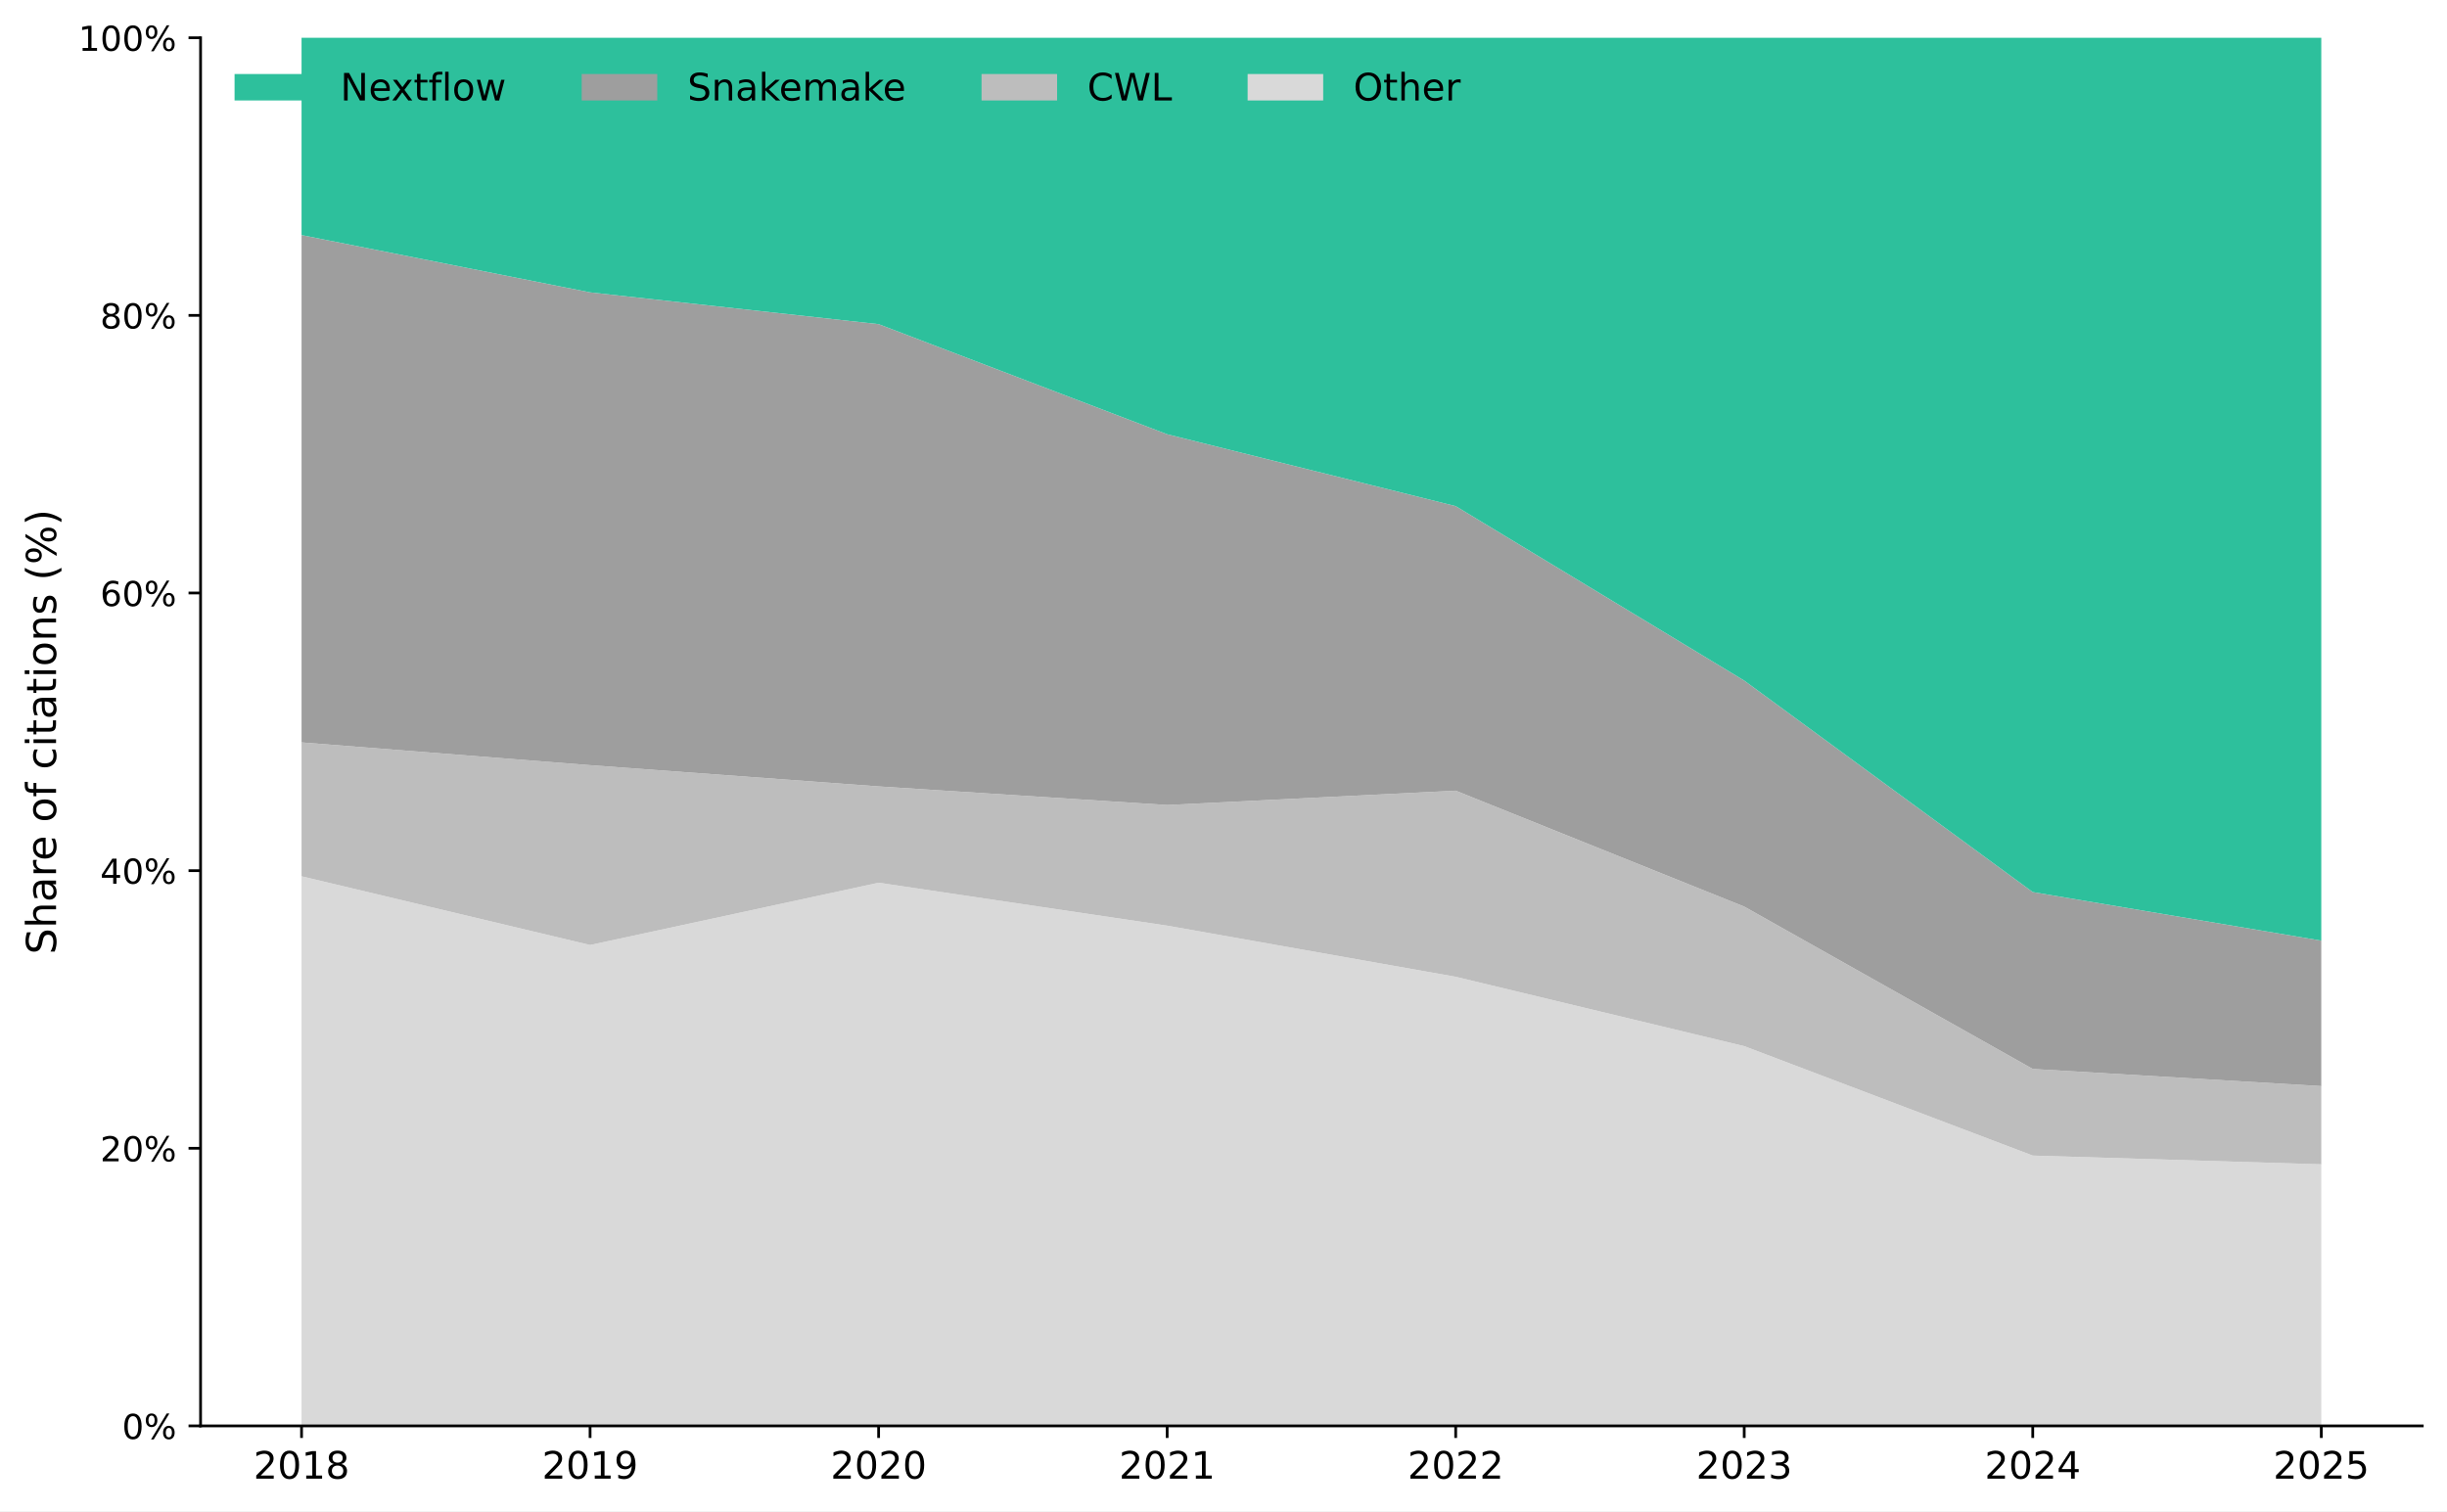
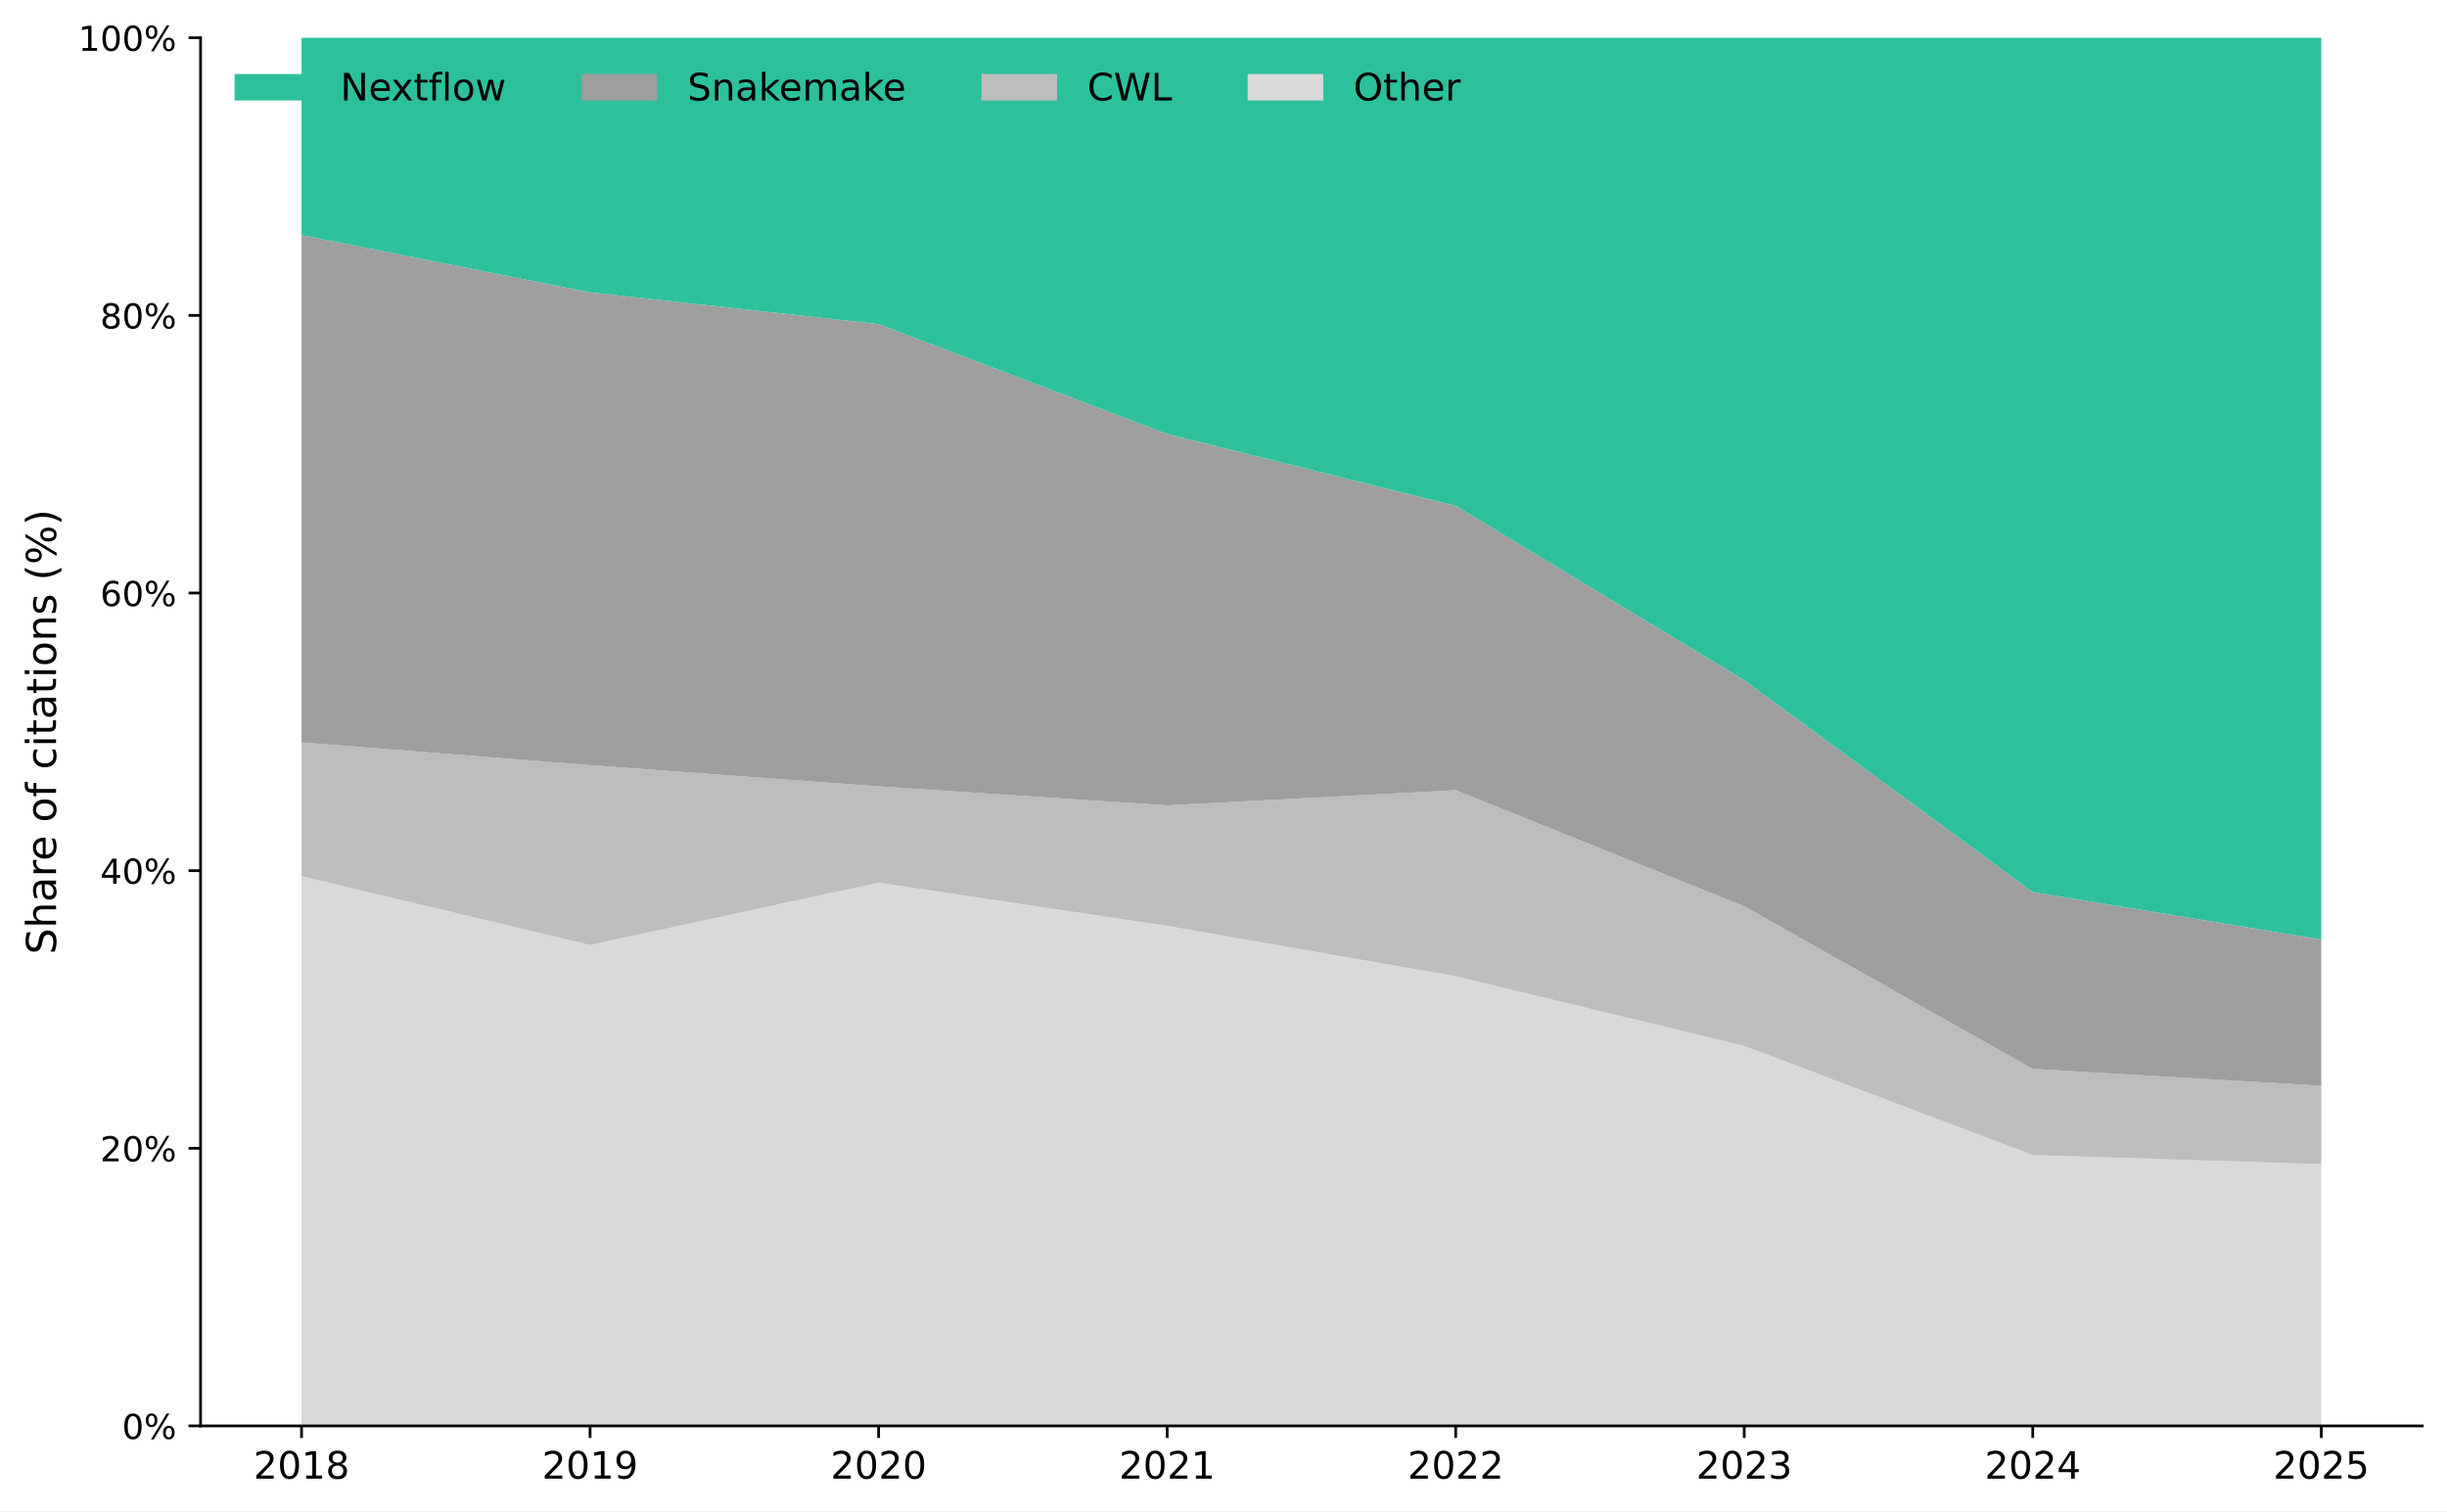
<svg xmlns="http://www.w3.org/2000/svg" xmlns:xlink="http://www.w3.org/1999/xlink" width="712.548pt" height="440.125pt" viewBox="0 0 712.548 440.125" version="1.1">
  <defs>
    <style type="text/css">*{stroke-linejoin: round; stroke-linecap: butt}</style>
  </defs>
  <g id="figure_1">
    <g id="patch_1">
      <path d="M -0 440.125  L 712.548 440.125  L 712.548 0  L -0 0  z " style="fill: #ffffff" />
    </g>
    <g id="axes_1">
      <g id="patch_2">
        <path d="M 58.403 415.279  L 705.348 415.279  L 705.348 10.999  L 58.403 10.999  z " style="fill: #ffffff" />
      </g>
      <g id="FillBetweenPolyCollection_1">
-         <path d="M 87.809 255.209  L 87.809 415.279  L 171.828 415.279  L 255.847 415.279  L 339.866 415.279  L 423.885 415.279  L 507.904 415.279  L 591.922 415.279  L 675.941 415.279  L 675.941 339.092  L 675.941 339.092  L 591.922 336.548  L 507.904 304.678  L 423.885 284.476  L 339.866 269.583  L 255.847 257.083  L 171.828 275.223  L 87.809 255.209  z " clip-path="url(#pc7d2e71a8c)" style="fill: #d9d9d9" />
+         <path d="M 87.809 255.209  L 87.809 415.279  L 171.828 415.279  L 255.847 415.279  L 339.866 415.279  L 423.885 415.279  L 507.904 415.279  L 591.922 415.279  L 675.941 415.279  L 675.941 339.058  L 675.941 339.058  L 591.922 336.415  L 507.904 304.628  L 423.885 284.325  L 339.866 269.676  L 255.847 257.083  L 171.828 275.223  L 87.809 255.209  z " clip-path="url(#p979c7dce76)" style="fill: #d9d9d9" />
      </g>
      <g id="FillBetweenPolyCollection_2">
-         <path d="M 87.809 216.217  L 87.809 255.209  L 171.828 275.223  L 255.847 257.083  L 339.866 269.583  L 423.885 284.476  L 507.904 304.678  L 591.922 336.548  L 675.941 339.092  L 675.941 316.316  L 675.941 316.316  L 591.922 311.322  L 507.904 264.034  L 423.885 230.274  L 339.866 234.451  L 255.847 229.034  L 171.828 222.849  L 87.809 216.217  z " clip-path="url(#pc7d2e71a8c)" style="fill: #bdbdbd" />
+         <path d="M 87.809 216.217  L 87.809 255.209  L 171.828 275.223  L 255.847 257.083  L 339.866 269.676  L 423.885 284.325  L 507.904 304.628  L 591.922 336.415  L 675.941 339.058  L 675.941 316.226  L 675.941 316.226  L 591.922 311.322  L 507.904 263.967  L 423.885 230.152  L 339.866 234.567  L 255.847 229.034  L 171.828 222.849  L 87.809 216.217  z " clip-path="url(#p979c7dce76)" style="fill: #bdbdbd" />
      </g>
      <g id="FillBetweenPolyCollection_3">
-         <path d="M 87.809 68.46  L 87.809 216.217  L 171.828 222.849  L 255.847 229.034  L 339.866 234.451  L 423.885 230.274  L 507.904 264.034  L 591.922 311.322  L 675.941 316.316  L 675.941 273.952  L 675.941 273.952  L 591.922 259.807  L 507.904 198.213  L 423.885 147.402  L 339.866 126.471  L 255.847 94.398  L 171.828 85.147  L 87.809 68.46  z " clip-path="url(#pc7d2e71a8c)" style="fill: #9e9e9e" />
+         <path d="M 87.809 68.46  L 87.809 216.217  L 171.828 222.849  L 255.847 229.034  L 339.866 234.567  L 423.885 230.152  L 507.904 263.967  L 591.922 311.322  L 675.941 316.226  L 675.941 273.628  L 675.941 273.628  L 591.922 259.807  L 507.904 198.116  L 423.885 147.326  L 339.866 126.397  L 255.847 94.398  L 171.828 85.147  L 87.809 68.46  z " clip-path="url(#p979c7dce76)" style="fill: #9e9e9e" />
      </g>
      <g id="FillBetweenPolyCollection_4">
-         <path d="M 87.809 10.999  L 87.809 68.46  L 171.828 85.147  L 255.847 94.398  L 339.866 126.471  L 423.885 147.402  L 507.904 198.213  L 591.922 259.807  L 675.941 273.952  L 675.941 10.999  L 675.941 10.999  L 591.922 10.999  L 507.904 10.999  L 423.885 10.999  L 339.866 10.999  L 255.847 10.999  L 171.828 10.999  L 87.809 10.999  z " clip-path="url(#pc7d2e71a8c)" style="fill: #2dc09c" />
+         <path d="M 87.809 10.999  L 87.809 68.46  L 171.828 85.147  L 255.847 94.398  L 339.866 126.397  L 423.885 147.326  L 507.904 198.116  L 591.922 259.807  L 675.941 273.628  L 675.941 10.999  L 675.941 10.999  L 591.922 10.999  L 507.904 10.999  L 423.885 10.999  L 339.866 10.999  L 255.847 10.999  L 171.828 10.999  L 87.809 10.999  z " clip-path="url(#p979c7dce76)" style="fill: #2dc09c" />
      </g>
      <g id="matplotlib.axis_1">
        <g id="xtick_1">
          <g id="line2d_1">
            <defs>
-               <path id="m0fb6a9a797" d="M 0 0  L 0 3.5  " style="stroke: #000000; stroke-width: 0.8" />
-             </defs>
-             <g>
-               <use xlink:href="#m0fb6a9a797" x="87.809" y="415.279" style="stroke: #000000; stroke-width: 0.8" />
+               <path id="m71d232e33b" d="M 0 0  L 0 3.5  " style="stroke: #000000; stroke-width: 0.8" />
+             </defs>
+             <g>
+               <use xlink:href="#m71d232e33b" x="87.809" y="415.279" style="stroke: #000000; stroke-width: 0.8" />
            </g>
          </g>
          <g id="text_1">
            <g transform="translate(73.8119 430.6375) scale(0.11 -0.11)">
              <defs>
                <path id="DejaVuSans-32" d="M 1228 531  L 3431 531  L 3431 0  L 469 0  L 469 531  Q 828 903 1448 1529  Q 2069 2156 2228 2338  Q 2531 2678 2651 2914  Q 2772 3150 2772 3378  Q 2772 3750 2511 3984  Q 2250 4219 1831 4219  Q 1534 4219 1204 4116  Q 875 4013 500 3803  L 500 4441  Q 881 4594 1212 4672  Q 1544 4750 1819 4750  Q 2544 4750 2975 4387  Q 3406 4025 3406 3419  Q 3406 3131 3298 2873  Q 3191 2616 2906 2266  Q 2828 2175 2409 1742  Q 1991 1309 1228 531  z " transform="scale(0.015625)" />
                <path id="DejaVuSans-30" d="M 2034 4250  Q 1547 4250 1301 3770  Q 1056 3291 1056 2328  Q 1056 1369 1301 889  Q 1547 409 2034 409  Q 2525 409 2770 889  Q 3016 1369 3016 2328  Q 3016 3291 2770 3770  Q 2525 4250 2034 4250  z M 2034 4750  Q 2819 4750 3233 4129  Q 3647 3509 3647 2328  Q 3647 1150 3233 529  Q 2819 -91 2034 -91  Q 1250 -91 836 529  Q 422 1150 422 2328  Q 422 3509 836 4129  Q 1250 4750 2034 4750  z " transform="scale(0.015625)" />
                <path id="DejaVuSans-31" d="M 794 531  L 1825 531  L 1825 4091  L 703 3866  L 703 4441  L 1819 4666  L 2450 4666  L 2450 531  L 3481 531  L 3481 0  L 794 0  L 794 531  z " transform="scale(0.015625)" />
                <path id="DejaVuSans-38" d="M 2034 2216  Q 1584 2216 1326 1975  Q 1069 1734 1069 1313  Q 1069 891 1326 650  Q 1584 409 2034 409  Q 2484 409 2743 651  Q 3003 894 3003 1313  Q 3003 1734 2745 1975  Q 2488 2216 2034 2216  z M 1403 2484  Q 997 2584 770 2862  Q 544 3141 544 3541  Q 544 4100 942 4425  Q 1341 4750 2034 4750  Q 2731 4750 3128 4425  Q 3525 4100 3525 3541  Q 3525 3141 3298 2862  Q 3072 2584 2669 2484  Q 3125 2378 3379 2068  Q 3634 1759 3634 1313  Q 3634 634 3220 271  Q 2806 -91 2034 -91  Q 1263 -91 848 271  Q 434 634 434 1313  Q 434 1759 690 2068  Q 947 2378 1403 2484  z M 1172 3481  Q 1172 3119 1398 2916  Q 1625 2713 2034 2713  Q 2441 2713 2670 2916  Q 2900 3119 2900 3481  Q 2900 3844 2670 4047  Q 2441 4250 2034 4250  Q 1625 4250 1398 4047  Q 1172 3844 1172 3481  z " transform="scale(0.015625)" />
              </defs>
              <use xlink:href="#DejaVuSans-32" />
              <use xlink:href="#DejaVuSans-30" transform="translate(63.62305 0)" />
              <use xlink:href="#DejaVuSans-31" transform="translate(127.2461 0)" />
              <use xlink:href="#DejaVuSans-38" transform="translate(190.8691 0)" />
            </g>
          </g>
        </g>
        <g id="xtick_2">
          <g id="line2d_2">
            <g>
-               <use xlink:href="#m0fb6a9a797" x="171.828" y="415.279" style="stroke: #000000; stroke-width: 0.8" />
+               <use xlink:href="#m71d232e33b" x="171.828" y="415.279" style="stroke: #000000; stroke-width: 0.8" />
            </g>
          </g>
          <g id="text_2">
            <g transform="translate(157.8307 430.6375) scale(0.11 -0.11)">
              <defs>
                <path id="DejaVuSans-39" d="M 703 97  L 703 672  Q 941 559 1184 500  Q 1428 441 1663 441  Q 2288 441 2617 861  Q 2947 1281 2994 2138  Q 2813 1869 2534 1725  Q 2256 1581 1919 1581  Q 1219 1581 811 2004  Q 403 2428 403 3163  Q 403 3881 828 4315  Q 1253 4750 1959 4750  Q 2769 4750 3195 4129  Q 3622 3509 3622 2328  Q 3622 1225 3098 567  Q 2575 -91 1691 -91  Q 1453 -91 1209 -44  Q 966 3 703 97  z M 1959 2075  Q 2384 2075 2632 2365  Q 2881 2656 2881 3163  Q 2881 3666 2632 3958  Q 2384 4250 1959 4250  Q 1534 4250 1286 3958  Q 1038 3666 1038 3163  Q 1038 2656 1286 2365  Q 1534 2075 1959 2075  z " transform="scale(0.015625)" />
              </defs>
              <use xlink:href="#DejaVuSans-32" />
              <use xlink:href="#DejaVuSans-30" transform="translate(63.62305 0)" />
              <use xlink:href="#DejaVuSans-31" transform="translate(127.2461 0)" />
              <use xlink:href="#DejaVuSans-39" transform="translate(190.8691 0)" />
            </g>
          </g>
        </g>
        <g id="xtick_3">
          <g id="line2d_3">
            <g>
-               <use xlink:href="#m0fb6a9a797" x="255.847" y="415.279" style="stroke: #000000; stroke-width: 0.8" />
+               <use xlink:href="#m71d232e33b" x="255.847" y="415.279" style="stroke: #000000; stroke-width: 0.8" />
            </g>
          </g>
          <g id="text_3">
            <g transform="translate(241.8496 430.6375) scale(0.11 -0.11)">
              <use xlink:href="#DejaVuSans-32" />
              <use xlink:href="#DejaVuSans-30" transform="translate(63.62305 0)" />
              <use xlink:href="#DejaVuSans-32" transform="translate(127.2461 0)" />
              <use xlink:href="#DejaVuSans-30" transform="translate(190.8691 0)" />
            </g>
          </g>
        </g>
        <g id="xtick_4">
          <g id="line2d_4">
            <g>
-               <use xlink:href="#m0fb6a9a797" x="339.866" y="415.279" style="stroke: #000000; stroke-width: 0.8" />
+               <use xlink:href="#m71d232e33b" x="339.866" y="415.279" style="stroke: #000000; stroke-width: 0.8" />
            </g>
          </g>
          <g id="text_4">
            <g transform="translate(325.8684 430.6375) scale(0.11 -0.11)">
              <use xlink:href="#DejaVuSans-32" />
              <use xlink:href="#DejaVuSans-30" transform="translate(63.62305 0)" />
              <use xlink:href="#DejaVuSans-32" transform="translate(127.2461 0)" />
              <use xlink:href="#DejaVuSans-31" transform="translate(190.8691 0)" />
            </g>
          </g>
        </g>
        <g id="xtick_5">
          <g id="line2d_5">
            <g>
-               <use xlink:href="#m0fb6a9a797" x="423.885" y="415.279" style="stroke: #000000; stroke-width: 0.8" />
+               <use xlink:href="#m71d232e33b" x="423.885" y="415.279" style="stroke: #000000; stroke-width: 0.8" />
            </g>
          </g>
          <g id="text_5">
            <g transform="translate(409.8872 430.6375) scale(0.11 -0.11)">
              <use xlink:href="#DejaVuSans-32" />
              <use xlink:href="#DejaVuSans-30" transform="translate(63.62305 0)" />
              <use xlink:href="#DejaVuSans-32" transform="translate(127.2461 0)" />
              <use xlink:href="#DejaVuSans-32" transform="translate(190.8691 0)" />
            </g>
          </g>
        </g>
        <g id="xtick_6">
          <g id="line2d_6">
            <g>
-               <use xlink:href="#m0fb6a9a797" x="507.904" y="415.279" style="stroke: #000000; stroke-width: 0.8" />
+               <use xlink:href="#m71d232e33b" x="507.904" y="415.279" style="stroke: #000000; stroke-width: 0.8" />
            </g>
          </g>
          <g id="text_6">
            <g transform="translate(493.9061 430.6375) scale(0.11 -0.11)">
              <defs>
                <path id="DejaVuSans-33" d="M 2597 2516  Q 3050 2419 3304 2112  Q 3559 1806 3559 1356  Q 3559 666 3084 287  Q 2609 -91 1734 -91  Q 1441 -91 1130 -33  Q 819 25 488 141  L 488 750  Q 750 597 1062 519  Q 1375 441 1716 441  Q 2309 441 2620 675  Q 2931 909 2931 1356  Q 2931 1769 2642 2001  Q 2353 2234 1838 2234  L 1294 2234  L 1294 2753  L 1863 2753  Q 2328 2753 2575 2939  Q 2822 3125 2822 3475  Q 2822 3834 2567 4026  Q 2313 4219 1838 4219  Q 1578 4219 1281 4162  Q 984 4106 628 3988  L 628 4550  Q 988 4650 1302 4700  Q 1616 4750 1894 4750  Q 2613 4750 3031 4423  Q 3450 4097 3450 3541  Q 3450 3153 3228 2886  Q 3006 2619 2597 2516  z " transform="scale(0.015625)" />
              </defs>
              <use xlink:href="#DejaVuSans-32" />
              <use xlink:href="#DejaVuSans-30" transform="translate(63.62305 0)" />
              <use xlink:href="#DejaVuSans-32" transform="translate(127.2461 0)" />
              <use xlink:href="#DejaVuSans-33" transform="translate(190.8691 0)" />
            </g>
          </g>
        </g>
        <g id="xtick_7">
          <g id="line2d_7">
            <g>
-               <use xlink:href="#m0fb6a9a797" x="591.922" y="415.279" style="stroke: #000000; stroke-width: 0.8" />
+               <use xlink:href="#m71d232e33b" x="591.922" y="415.279" style="stroke: #000000; stroke-width: 0.8" />
            </g>
          </g>
          <g id="text_7">
            <g transform="translate(577.9249 430.6375) scale(0.11 -0.11)">
              <defs>
                <path id="DejaVuSans-34" d="M 2419 4116  L 825 1625  L 2419 1625  L 2419 4116  z M 2253 4666  L 3047 4666  L 3047 1625  L 3713 1625  L 3713 1100  L 3047 1100  L 3047 0  L 2419 0  L 2419 1100  L 313 1100  L 313 1709  L 2253 4666  z " transform="scale(0.015625)" />
              </defs>
              <use xlink:href="#DejaVuSans-32" />
              <use xlink:href="#DejaVuSans-30" transform="translate(63.62305 0)" />
              <use xlink:href="#DejaVuSans-32" transform="translate(127.2461 0)" />
              <use xlink:href="#DejaVuSans-34" transform="translate(190.8691 0)" />
            </g>
          </g>
        </g>
        <g id="xtick_8">
          <g id="line2d_8">
            <g>
-               <use xlink:href="#m0fb6a9a797" x="675.941" y="415.279" style="stroke: #000000; stroke-width: 0.8" />
+               <use xlink:href="#m71d232e33b" x="675.941" y="415.279" style="stroke: #000000; stroke-width: 0.8" />
            </g>
          </g>
          <g id="text_8">
            <g transform="translate(661.9437 430.6375) scale(0.11 -0.11)">
              <defs>
                <path id="DejaVuSans-35" d="M 691 4666  L 3169 4666  L 3169 4134  L 1269 4134  L 1269 2991  Q 1406 3038 1543 3061  Q 1681 3084 1819 3084  Q 2600 3084 3056 2656  Q 3513 2228 3513 1497  Q 3513 744 3044 326  Q 2575 -91 1722 -91  Q 1428 -91 1123 -41  Q 819 9 494 109  L 494 744  Q 775 591 1075 516  Q 1375 441 1709 441  Q 2250 441 2565 725  Q 2881 1009 2881 1497  Q 2881 1984 2565 2268  Q 2250 2553 1709 2553  Q 1456 2553 1204 2497  Q 953 2441 691 2322  L 691 4666  z " transform="scale(0.015625)" />
              </defs>
              <use xlink:href="#DejaVuSans-32" />
              <use xlink:href="#DejaVuSans-30" transform="translate(63.62305 0)" />
              <use xlink:href="#DejaVuSans-32" transform="translate(127.2461 0)" />
              <use xlink:href="#DejaVuSans-35" transform="translate(190.8691 0)" />
            </g>
          </g>
        </g>
      </g>
      <g id="matplotlib.axis_2">
        <g id="ytick_1">
          <g id="line2d_9">
            <defs>
-               <path id="m5c3309aeca" d="M 0 0  L -3.5 0  " style="stroke: #000000; stroke-width: 0.8" />
-             </defs>
-             <g>
-               <use xlink:href="#m5c3309aeca" x="58.403" y="415.279" style="stroke: #000000; stroke-width: 0.8" />
+               <path id="m0dc266fc6e" d="M 0 0  L -3.5 0  " style="stroke: #000000; stroke-width: 0.8" />
+             </defs>
+             <g>
+               <use xlink:href="#m0dc266fc6e" x="58.403" y="415.279" style="stroke: #000000; stroke-width: 0.8" />
            </g>
          </g>
          <g id="text_9">
            <g transform="translate(35.53875 419.0784) scale(0.1 -0.1)">
              <defs>
                <path id="DejaVuSans-25" d="M 4653 2053  Q 4381 2053 4226 1822  Q 4072 1591 4072 1178  Q 4072 772 4226 539  Q 4381 306 4653 306  Q 4919 306 5073 539  Q 5228 772 5228 1178  Q 5228 1588 5073 1820  Q 4919 2053 4653 2053  z M 4653 2450  Q 5147 2450 5437 2106  Q 5728 1763 5728 1178  Q 5728 594 5436 251  Q 5144 -91 4653 -91  Q 4153 -91 3862 251  Q 3572 594 3572 1178  Q 3572 1766 3864 2108  Q 4156 2450 4653 2450  z M 1428 4353  Q 1159 4353 1004 4120  Q 850 3888 850 3481  Q 850 3069 1003 2837  Q 1156 2606 1428 2606  Q 1700 2606 1854 2837  Q 2009 3069 2009 3481  Q 2009 3884 1853 4118  Q 1697 4353 1428 4353  z M 4250 4750  L 4750 4750  L 1831 -91  L 1331 -91  L 4250 4750  z M 1428 4750  Q 1922 4750 2215 4408  Q 2509 4066 2509 3481  Q 2509 2891 2217 2550  Q 1925 2209 1428 2209  Q 931 2209 642 2551  Q 353 2894 353 3481  Q 353 4063 643 4406  Q 934 4750 1428 4750  z " transform="scale(0.015625)" />
              </defs>
              <use xlink:href="#DejaVuSans-30" />
              <use xlink:href="#DejaVuSans-25" transform="translate(63.62305 0)" />
            </g>
          </g>
        </g>
        <g id="ytick_2">
          <g id="line2d_10">
            <g>
-               <use xlink:href="#m5c3309aeca" x="58.403" y="334.423" style="stroke: #000000; stroke-width: 0.8" />
+               <use xlink:href="#m0dc266fc6e" x="58.403" y="334.423" style="stroke: #000000; stroke-width: 0.8" />
            </g>
          </g>
          <g id="text_10">
            <g transform="translate(29.17625 338.2224) scale(0.1 -0.1)">
              <use xlink:href="#DejaVuSans-32" />
              <use xlink:href="#DejaVuSans-30" transform="translate(63.62305 0)" />
              <use xlink:href="#DejaVuSans-25" transform="translate(127.2461 0)" />
            </g>
          </g>
        </g>
        <g id="ytick_3">
          <g id="line2d_11">
            <g>
-               <use xlink:href="#m5c3309aeca" x="58.403" y="253.567" style="stroke: #000000; stroke-width: 0.8" />
+               <use xlink:href="#m0dc266fc6e" x="58.403" y="253.567" style="stroke: #000000; stroke-width: 0.8" />
            </g>
          </g>
          <g id="text_11">
            <g transform="translate(29.17625 257.3664) scale(0.1 -0.1)">
              <use xlink:href="#DejaVuSans-34" />
              <use xlink:href="#DejaVuSans-30" transform="translate(63.62305 0)" />
              <use xlink:href="#DejaVuSans-25" transform="translate(127.2461 0)" />
            </g>
          </g>
        </g>
        <g id="ytick_4">
          <g id="line2d_12">
            <g>
-               <use xlink:href="#m5c3309aeca" x="58.403" y="172.711" style="stroke: #000000; stroke-width: 0.8" />
+               <use xlink:href="#m0dc266fc6e" x="58.403" y="172.711" style="stroke: #000000; stroke-width: 0.8" />
            </g>
          </g>
          <g id="text_12">
            <g transform="translate(29.17625 176.5104) scale(0.1 -0.1)">
              <defs>
                <path id="DejaVuSans-36" d="M 2113 2584  Q 1688 2584 1439 2293  Q 1191 2003 1191 1497  Q 1191 994 1439 701  Q 1688 409 2113 409  Q 2538 409 2786 701  Q 3034 994 3034 1497  Q 3034 2003 2786 2293  Q 2538 2584 2113 2584  z M 3366 4563  L 3366 3988  Q 3128 4100 2886 4159  Q 2644 4219 2406 4219  Q 1781 4219 1451 3797  Q 1122 3375 1075 2522  Q 1259 2794 1537 2939  Q 1816 3084 2150 3084  Q 2853 3084 3261 2657  Q 3669 2231 3669 1497  Q 3669 778 3244 343  Q 2819 -91 2113 -91  Q 1303 -91 875 529  Q 447 1150 447 2328  Q 447 3434 972 4092  Q 1497 4750 2381 4750  Q 2619 4750 2861 4703  Q 3103 4656 3366 4563  z " transform="scale(0.015625)" />
              </defs>
              <use xlink:href="#DejaVuSans-36" />
              <use xlink:href="#DejaVuSans-30" transform="translate(63.62305 0)" />
              <use xlink:href="#DejaVuSans-25" transform="translate(127.2461 0)" />
            </g>
          </g>
        </g>
        <g id="ytick_5">
          <g id="line2d_13">
            <g>
-               <use xlink:href="#m5c3309aeca" x="58.403" y="91.855" style="stroke: #000000; stroke-width: 0.8" />
+               <use xlink:href="#m0dc266fc6e" x="58.403" y="91.855" style="stroke: #000000; stroke-width: 0.8" />
            </g>
          </g>
          <g id="text_13">
            <g transform="translate(29.17625 95.65444) scale(0.1 -0.1)">
              <use xlink:href="#DejaVuSans-38" />
              <use xlink:href="#DejaVuSans-30" transform="translate(63.62305 0)" />
              <use xlink:href="#DejaVuSans-25" transform="translate(127.2461 0)" />
            </g>
          </g>
        </g>
        <g id="ytick_6">
          <g id="line2d_14">
            <g>
-               <use xlink:href="#m5c3309aeca" x="58.403" y="10.999" style="stroke: #000000; stroke-width: 0.8" />
+               <use xlink:href="#m0dc266fc6e" x="58.403" y="10.999" style="stroke: #000000; stroke-width: 0.8" />
            </g>
          </g>
          <g id="text_14">
            <g transform="translate(22.81375 14.79844) scale(0.1 -0.1)">
              <use xlink:href="#DejaVuSans-31" />
              <use xlink:href="#DejaVuSans-30" transform="translate(63.62305 0)" />
              <use xlink:href="#DejaVuSans-30" transform="translate(127.2461 0)" />
              <use xlink:href="#DejaVuSans-25" transform="translate(190.8691 0)" />
            </g>
          </g>
        </g>
        <g id="text_15">
          <g transform="translate(16.31812 277.9514) rotate(-90) scale(0.12 -0.12)">
            <defs>
              <path id="DejaVuSans-53" d="M 3425 4513  L 3425 3897  Q 3066 4069 2747 4153  Q 2428 4238 2131 4238  Q 1616 4238 1336 4038  Q 1056 3838 1056 3469  Q 1056 3159 1242 3001  Q 1428 2844 1947 2747  L 2328 2669  Q 3034 2534 3370 2195  Q 3706 1856 3706 1288  Q 3706 609 3251 259  Q 2797 -91 1919 -91  Q 1588 -91 1214 -16  Q 841 59 441 206  L 441 856  Q 825 641 1194 531  Q 1563 422 1919 422  Q 2459 422 2753 634  Q 3047 847 3047 1241  Q 3047 1584 2836 1778  Q 2625 1972 2144 2069  L 1759 2144  Q 1053 2284 737 2584  Q 422 2884 422 3419  Q 422 4038 858 4394  Q 1294 4750 2059 4750  Q 2388 4750 2728 4690  Q 3069 4631 3425 4513  z " transform="scale(0.015625)" />
              <path id="DejaVuSans-68" d="M 3513 2113  L 3513 0  L 2938 0  L 2938 2094  Q 2938 2591 2744 2837  Q 2550 3084 2163 3084  Q 1697 3084 1428 2787  Q 1159 2491 1159 1978  L 1159 0  L 581 0  L 581 4863  L 1159 4863  L 1159 2956  Q 1366 3272 1645 3428  Q 1925 3584 2291 3584  Q 2894 3584 3203 3211  Q 3513 2838 3513 2113  z " transform="scale(0.015625)" />
              <path id="DejaVuSans-61" d="M 2194 1759  Q 1497 1759 1228 1600  Q 959 1441 959 1056  Q 959 750 1161 570  Q 1363 391 1709 391  Q 2188 391 2477 730  Q 2766 1069 2766 1631  L 2766 1759  L 2194 1759  z M 3341 1997  L 3341 0  L 2766 0  L 2766 531  Q 2569 213 2275 61  Q 1981 -91 1556 -91  Q 1019 -91 701 211  Q 384 513 384 1019  Q 384 1609 779 1909  Q 1175 2209 1959 2209  L 2766 2209  L 2766 2266  Q 2766 2663 2505 2880  Q 2244 3097 1772 3097  Q 1472 3097 1187 3025  Q 903 2953 641 2809  L 641 3341  Q 956 3463 1253 3523  Q 1550 3584 1831 3584  Q 2591 3584 2966 3190  Q 3341 2797 3341 1997  z " transform="scale(0.015625)" />
              <path id="DejaVuSans-72" d="M 2631 2963  Q 2534 3019 2420 3045  Q 2306 3072 2169 3072  Q 1681 3072 1420 2755  Q 1159 2438 1159 1844  L 1159 0  L 581 0  L 581 3500  L 1159 3500  L 1159 2956  Q 1341 3275 1631 3429  Q 1922 3584 2338 3584  Q 2397 3584 2469 3576  Q 2541 3569 2628 3553  L 2631 2963  z " transform="scale(0.015625)" />
              <path id="DejaVuSans-65" d="M 3597 1894  L 3597 1613  L 953 1613  Q 991 1019 1311 708  Q 1631 397 2203 397  Q 2534 397 2845 478  Q 3156 559 3463 722  L 3463 178  Q 3153 47 2828 -22  Q 2503 -91 2169 -91  Q 1331 -91 842 396  Q 353 884 353 1716  Q 353 2575 817 3079  Q 1281 3584 2069 3584  Q 2775 3584 3186 3129  Q 3597 2675 3597 1894  z M 3022 2063  Q 3016 2534 2758 2815  Q 2500 3097 2075 3097  Q 1594 3097 1305 2825  Q 1016 2553 972 2059  L 3022 2063  z " transform="scale(0.015625)" />
              <path id="DejaVuSans-20" transform="scale(0.015625)" />
              <path id="DejaVuSans-6f" d="M 1959 3097  Q 1497 3097 1228 2736  Q 959 2375 959 1747  Q 959 1119 1226 758  Q 1494 397 1959 397  Q 2419 397 2687 759  Q 2956 1122 2956 1747  Q 2956 2369 2687 2733  Q 2419 3097 1959 3097  z M 1959 3584  Q 2709 3584 3137 3096  Q 3566 2609 3566 1747  Q 3566 888 3137 398  Q 2709 -91 1959 -91  Q 1206 -91 779 398  Q 353 888 353 1747  Q 353 2609 779 3096  Q 1206 3584 1959 3584  z " transform="scale(0.015625)" />
              <path id="DejaVuSans-66" d="M 2375 4863  L 2375 4384  L 1825 4384  Q 1516 4384 1395 4259  Q 1275 4134 1275 3809  L 1275 3500  L 2222 3500  L 2222 3053  L 1275 3053  L 1275 0  L 697 0  L 697 3053  L 147 3053  L 147 3500  L 697 3500  L 697 3744  Q 697 4328 969 4595  Q 1241 4863 1831 4863  L 2375 4863  z " transform="scale(0.015625)" />
              <path id="DejaVuSans-63" d="M 3122 3366  L 3122 2828  Q 2878 2963 2633 3030  Q 2388 3097 2138 3097  Q 1578 3097 1268 2742  Q 959 2388 959 1747  Q 959 1106 1268 751  Q 1578 397 2138 397  Q 2388 397 2633 464  Q 2878 531 3122 666  L 3122 134  Q 2881 22 2623 -34  Q 2366 -91 2075 -91  Q 1284 -91 818 406  Q 353 903 353 1747  Q 353 2603 823 3093  Q 1294 3584 2113 3584  Q 2378 3584 2631 3529  Q 2884 3475 3122 3366  z " transform="scale(0.015625)" />
              <path id="DejaVuSans-69" d="M 603 3500  L 1178 3500  L 1178 0  L 603 0  L 603 3500  z M 603 4863  L 1178 4863  L 1178 4134  L 603 4134  L 603 4863  z " transform="scale(0.015625)" />
              <path id="DejaVuSans-74" d="M 1172 4494  L 1172 3500  L 2356 3500  L 2356 3053  L 1172 3053  L 1172 1153  Q 1172 725 1289 603  Q 1406 481 1766 481  L 2356 481  L 2356 0  L 1766 0  Q 1100 0 847 248  Q 594 497 594 1153  L 594 3053  L 172 3053  L 172 3500  L 594 3500  L 594 4494  L 1172 4494  z " transform="scale(0.015625)" />
              <path id="DejaVuSans-6e" d="M 3513 2113  L 3513 0  L 2938 0  L 2938 2094  Q 2938 2591 2744 2837  Q 2550 3084 2163 3084  Q 1697 3084 1428 2787  Q 1159 2491 1159 1978  L 1159 0  L 581 0  L 581 3500  L 1159 3500  L 1159 2956  Q 1366 3272 1645 3428  Q 1925 3584 2291 3584  Q 2894 3584 3203 3211  Q 3513 2838 3513 2113  z " transform="scale(0.015625)" />
              <path id="DejaVuSans-73" d="M 2834 3397  L 2834 2853  Q 2591 2978 2328 3040  Q 2066 3103 1784 3103  Q 1356 3103 1142 2972  Q 928 2841 928 2578  Q 928 2378 1081 2264  Q 1234 2150 1697 2047  L 1894 2003  Q 2506 1872 2764 1633  Q 3022 1394 3022 966  Q 3022 478 2636 193  Q 2250 -91 1575 -91  Q 1294 -91 989 -36  Q 684 19 347 128  L 347 722  Q 666 556 975 473  Q 1284 391 1588 391  Q 1994 391 2212 530  Q 2431 669 2431 922  Q 2431 1156 2273 1281  Q 2116 1406 1581 1522  L 1381 1569  Q 847 1681 609 1914  Q 372 2147 372 2553  Q 372 3047 722 3315  Q 1072 3584 1716 3584  Q 2034 3584 2315 3537  Q 2597 3491 2834 3397  z " transform="scale(0.015625)" />
              <path id="DejaVuSans-28" d="M 1984 4856  Q 1566 4138 1362 3434  Q 1159 2731 1159 2009  Q 1159 1288 1364 580  Q 1569 -128 1984 -844  L 1484 -844  Q 1016 -109 783 600  Q 550 1309 550 2009  Q 550 2706 781 3412  Q 1013 4119 1484 4856  L 1984 4856  z " transform="scale(0.015625)" />
              <path id="DejaVuSans-29" d="M 513 4856  L 1013 4856  Q 1481 4119 1714 3412  Q 1947 2706 1947 2009  Q 1947 1309 1714 600  Q 1481 -109 1013 -844  L 513 -844  Q 928 -128 1133 580  Q 1338 1288 1338 2009  Q 1338 2731 1133 3434  Q 928 4138 513 4856  z " transform="scale(0.015625)" />
            </defs>
            <use xlink:href="#DejaVuSans-53" />
            <use xlink:href="#DejaVuSans-68" transform="translate(63.47656 0)" />
            <use xlink:href="#DejaVuSans-61" transform="translate(126.8555 0)" />
            <use xlink:href="#DejaVuSans-72" transform="translate(188.1348 0)" />
            <use xlink:href="#DejaVuSans-65" transform="translate(226.998 0)" />
            <use xlink:href="#DejaVuSans-20" transform="translate(288.5215 0)" />
            <use xlink:href="#DejaVuSans-6f" transform="translate(320.3086 0)" />
            <use xlink:href="#DejaVuSans-66" transform="translate(381.4902 0)" />
            <use xlink:href="#DejaVuSans-20" transform="translate(416.6953 0)" />
            <use xlink:href="#DejaVuSans-63" transform="translate(448.4824 0)" />
            <use xlink:href="#DejaVuSans-69" transform="translate(503.4629 0)" />
            <use xlink:href="#DejaVuSans-74" transform="translate(531.2461 0)" />
            <use xlink:href="#DejaVuSans-61" transform="translate(570.4551 0)" />
            <use xlink:href="#DejaVuSans-74" transform="translate(631.7344 0)" />
            <use xlink:href="#DejaVuSans-69" transform="translate(670.9434 0)" />
            <use xlink:href="#DejaVuSans-6f" transform="translate(698.7266 0)" />
            <use xlink:href="#DejaVuSans-6e" transform="translate(759.9082 0)" />
            <use xlink:href="#DejaVuSans-73" transform="translate(823.2871 0)" />
            <use xlink:href="#DejaVuSans-20" transform="translate(875.3867 0)" />
            <use xlink:href="#DejaVuSans-28" transform="translate(907.1738 0)" />
            <use xlink:href="#DejaVuSans-25" transform="translate(946.1875 0)" />
            <use xlink:href="#DejaVuSans-29" transform="translate(1041.207 0)" />
          </g>
        </g>
      </g>
      <g id="patch_3">
        <path d="M 58.403 415.279  L 58.403 10.999  " style="fill: none; stroke: #000000; stroke-width: 0.8; stroke-linejoin: miter; stroke-linecap: square" />
      </g>
      <g id="patch_4">
        <path d="M 58.403 415.279  L 705.348 415.279  " style="fill: none; stroke: #000000; stroke-width: 0.8; stroke-linejoin: miter; stroke-linecap: square" />
      </g>
      <g id="legend_1">
        <g id="patch_5">
          <path d="M 68.303 29.258  L 90.303 29.258  L 90.303 21.558  L 68.303 21.558  z " style="fill: #2dc09c" />
        </g>
        <g id="text_16">
          <g transform="translate(99.10281 29.2575) scale(0.11 -0.11)">
            <defs>
              <path id="DejaVuSans-4e" d="M 628 4666  L 1478 4666  L 3547 763  L 3547 4666  L 4159 4666  L 4159 0  L 3309 0  L 1241 3903  L 1241 0  L 628 0  L 628 4666  z " transform="scale(0.015625)" />
              <path id="DejaVuSans-78" d="M 3513 3500  L 2247 1797  L 3578 0  L 2900 0  L 1881 1375  L 863 0  L 184 0  L 1544 1831  L 300 3500  L 978 3500  L 1906 2253  L 2834 3500  L 3513 3500  z " transform="scale(0.015625)" />
              <path id="DejaVuSans-6c" d="M 603 4863  L 1178 4863  L 1178 0  L 603 0  L 603 4863  z " transform="scale(0.015625)" />
              <path id="DejaVuSans-77" d="M 269 3500  L 844 3500  L 1563 769  L 2278 3500  L 2956 3500  L 3675 769  L 4391 3500  L 4966 3500  L 4050 0  L 3372 0  L 2619 2869  L 1863 0  L 1184 0  L 269 3500  z " transform="scale(0.015625)" />
            </defs>
            <use xlink:href="#DejaVuSans-4e" />
            <use xlink:href="#DejaVuSans-65" transform="translate(74.80469 0)" />
            <use xlink:href="#DejaVuSans-78" transform="translate(134.5781 0)" />
            <use xlink:href="#DejaVuSans-74" transform="translate(193.7578 0)" />
            <use xlink:href="#DejaVuSans-66" transform="translate(232.9668 0)" />
            <use xlink:href="#DejaVuSans-6c" transform="translate(268.1719 0)" />
            <use xlink:href="#DejaVuSans-6f" transform="translate(295.9551 0)" />
            <use xlink:href="#DejaVuSans-77" transform="translate(357.1367 0)" />
          </g>
        </g>
        <g id="patch_6">
          <path d="M 169.386 29.258  L 191.386 29.258  L 191.386 21.558  L 169.386 21.558  z " style="fill: #9e9e9e" />
        </g>
        <g id="text_17">
          <g transform="translate(200.1859 29.2575) scale(0.11 -0.11)">
            <defs>
              <path id="DejaVuSans-6b" d="M 581 4863  L 1159 4863  L 1159 1991  L 2875 3500  L 3609 3500  L 1753 1863  L 3688 0  L 2938 0  L 1159 1709  L 1159 0  L 581 0  L 581 4863  z " transform="scale(0.015625)" />
              <path id="DejaVuSans-6d" d="M 3328 2828  Q 3544 3216 3844 3400  Q 4144 3584 4550 3584  Q 5097 3584 5394 3201  Q 5691 2819 5691 2113  L 5691 0  L 5113 0  L 5113 2094  Q 5113 2597 4934 2840  Q 4756 3084 4391 3084  Q 3944 3084 3684 2787  Q 3425 2491 3425 1978  L 3425 0  L 2847 0  L 2847 2094  Q 2847 2600 2669 2842  Q 2491 3084 2119 3084  Q 1678 3084 1418 2786  Q 1159 2488 1159 1978  L 1159 0  L 581 0  L 581 3500  L 1159 3500  L 1159 2956  Q 1356 3278 1631 3431  Q 1906 3584 2284 3584  Q 2666 3584 2933 3390  Q 3200 3197 3328 2828  z " transform="scale(0.015625)" />
            </defs>
            <use xlink:href="#DejaVuSans-53" />
            <use xlink:href="#DejaVuSans-6e" transform="translate(63.47656 0)" />
            <use xlink:href="#DejaVuSans-61" transform="translate(126.8555 0)" />
            <use xlink:href="#DejaVuSans-6b" transform="translate(188.1348 0)" />
            <use xlink:href="#DejaVuSans-65" transform="translate(242.4199 0)" />
            <use xlink:href="#DejaVuSans-6d" transform="translate(303.9434 0)" />
            <use xlink:href="#DejaVuSans-61" transform="translate(401.3555 0)" />
            <use xlink:href="#DejaVuSans-6b" transform="translate(462.6348 0)" />
            <use xlink:href="#DejaVuSans-65" transform="translate(516.9199 0)" />
          </g>
        </g>
        <g id="patch_7">
          <path d="M 285.816 29.258  L 307.816 29.258  L 307.816 21.558  L 285.816 21.558  z " style="fill: #bdbdbd" />
        </g>
        <g id="text_18">
          <g transform="translate(316.6158 29.2575) scale(0.11 -0.11)">
            <defs>
              <path id="DejaVuSans-43" d="M 4122 4306  L 4122 3641  Q 3803 3938 3442 4084  Q 3081 4231 2675 4231  Q 1875 4231 1450 3742  Q 1025 3253 1025 2328  Q 1025 1406 1450 917  Q 1875 428 2675 428  Q 3081 428 3442 575  Q 3803 722 4122 1019  L 4122 359  Q 3791 134 3420 21  Q 3050 -91 2638 -91  Q 1578 -91 968 557  Q 359 1206 359 2328  Q 359 3453 968 4101  Q 1578 4750 2638 4750  Q 3056 4750 3426 4639  Q 3797 4528 4122 4306  z " transform="scale(0.015625)" />
              <path id="DejaVuSans-57" d="M 213 4666  L 850 4666  L 1831 722  L 2809 4666  L 3519 4666  L 4500 722  L 5478 4666  L 6119 4666  L 4947 0  L 4153 0  L 3169 4050  L 2175 0  L 1381 0  L 213 4666  z " transform="scale(0.015625)" />
              <path id="DejaVuSans-4c" d="M 628 4666  L 1259 4666  L 1259 531  L 3531 531  L 3531 0  L 628 0  L 628 4666  z " transform="scale(0.015625)" />
            </defs>
            <use xlink:href="#DejaVuSans-43" />
            <use xlink:href="#DejaVuSans-57" transform="translate(69.82422 0)" />
            <use xlink:href="#DejaVuSans-4c" transform="translate(168.7012 0)" />
          </g>
        </g>
        <g id="patch_8">
          <path d="M 363.302 29.258  L 385.302 29.258  L 385.302 21.558  L 363.302 21.558  z " style="fill: #d9d9d9" />
        </g>
        <g id="text_19">
          <g transform="translate(394.1022 29.2575) scale(0.11 -0.11)">
            <defs>
              <path id="DejaVuSans-4f" d="M 2522 4238  Q 1834 4238 1429 3725  Q 1025 3213 1025 2328  Q 1025 1447 1429 934  Q 1834 422 2522 422  Q 3209 422 3611 934  Q 4013 1447 4013 2328  Q 4013 3213 3611 3725  Q 3209 4238 2522 4238  z M 2522 4750  Q 3503 4750 4090 4092  Q 4678 3434 4678 2328  Q 4678 1225 4090 567  Q 3503 -91 2522 -91  Q 1538 -91 948 565  Q 359 1222 359 2328  Q 359 3434 948 4092  Q 1538 4750 2522 4750  z " transform="scale(0.015625)" />
            </defs>
            <use xlink:href="#DejaVuSans-4f" />
            <use xlink:href="#DejaVuSans-74" transform="translate(78.71094 0)" />
            <use xlink:href="#DejaVuSans-68" transform="translate(117.9199 0)" />
            <use xlink:href="#DejaVuSans-65" transform="translate(181.2988 0)" />
            <use xlink:href="#DejaVuSans-72" transform="translate(242.8223 0)" />
          </g>
        </g>
      </g>
    </g>
  </g>
  <defs>
-     <clipPath id="pc7d2e71a8c">
+     <clipPath id="p979c7dce76">
      <rect x="58.403" y="10.999" width="646.945" height="404.28" />
    </clipPath>
  </defs>
</svg>
